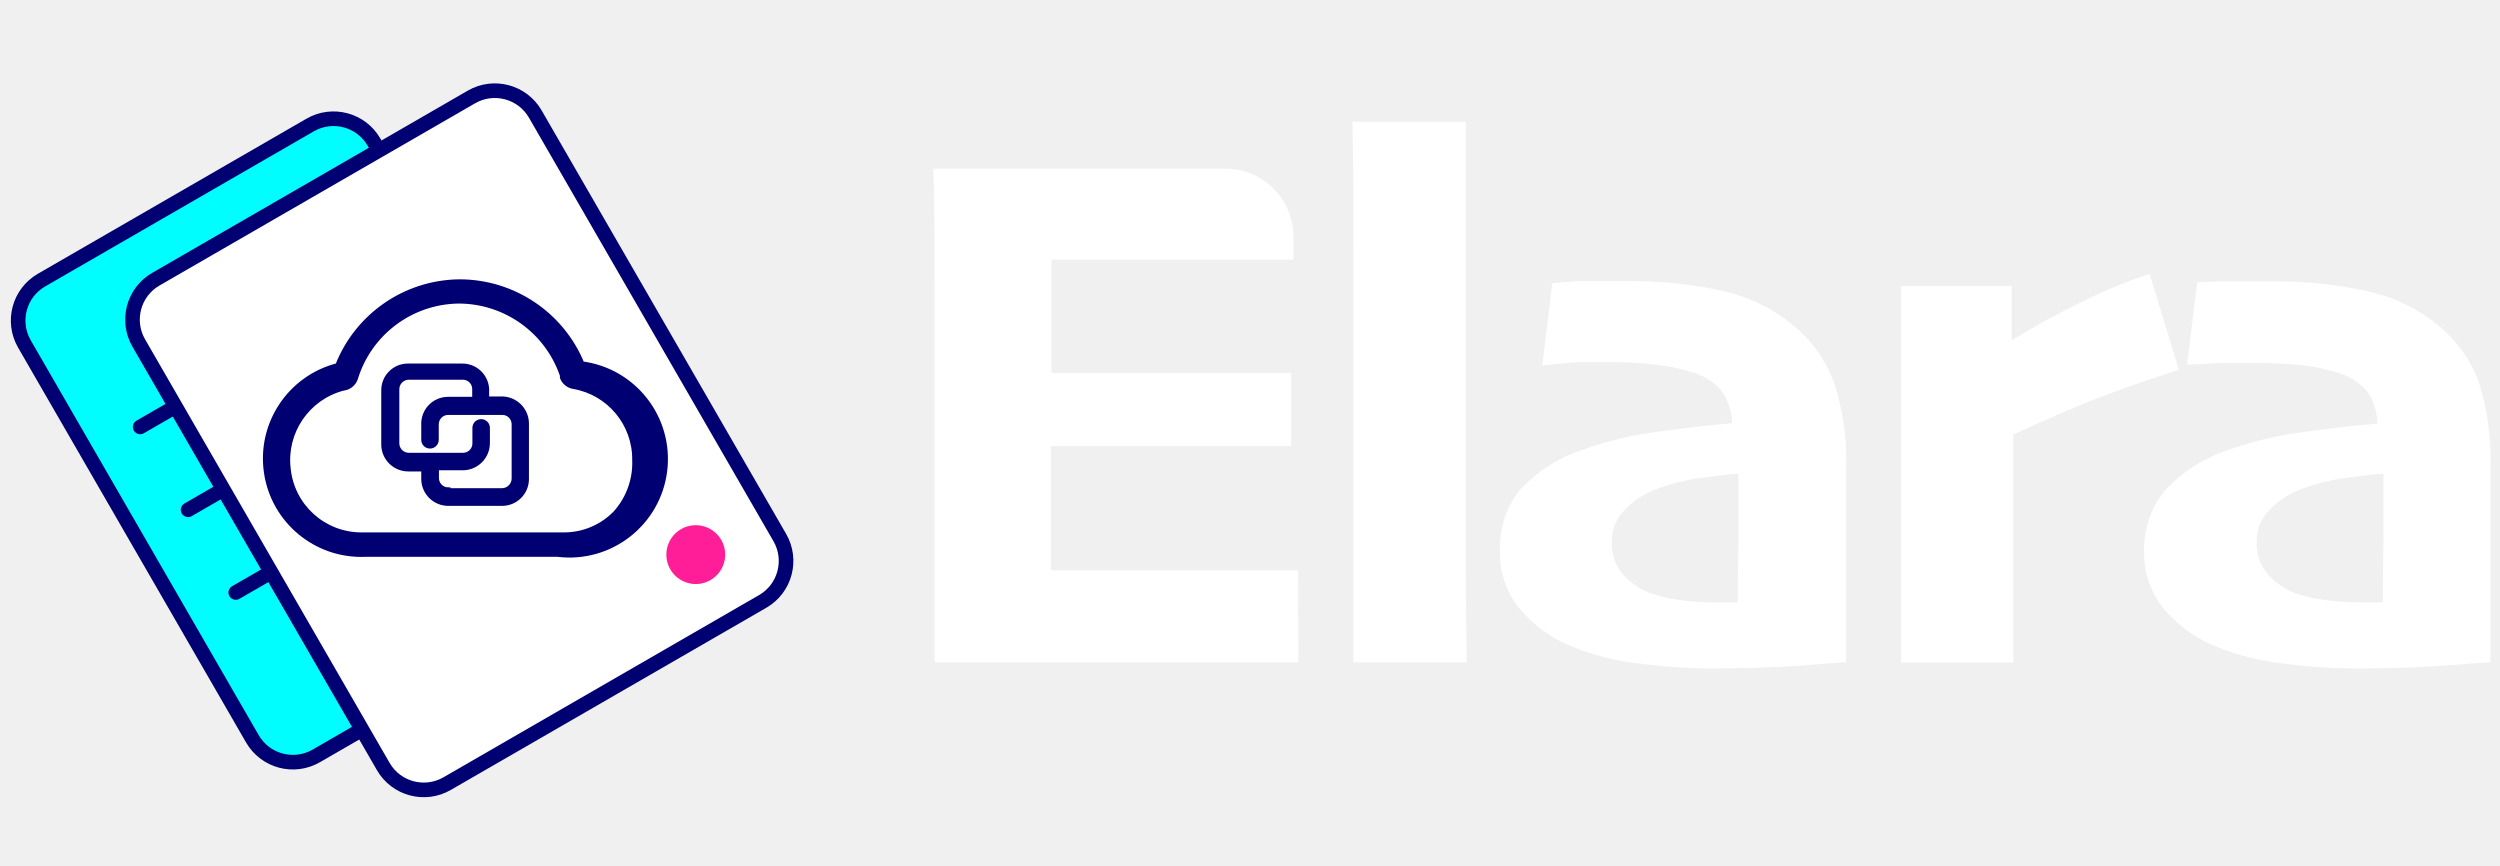
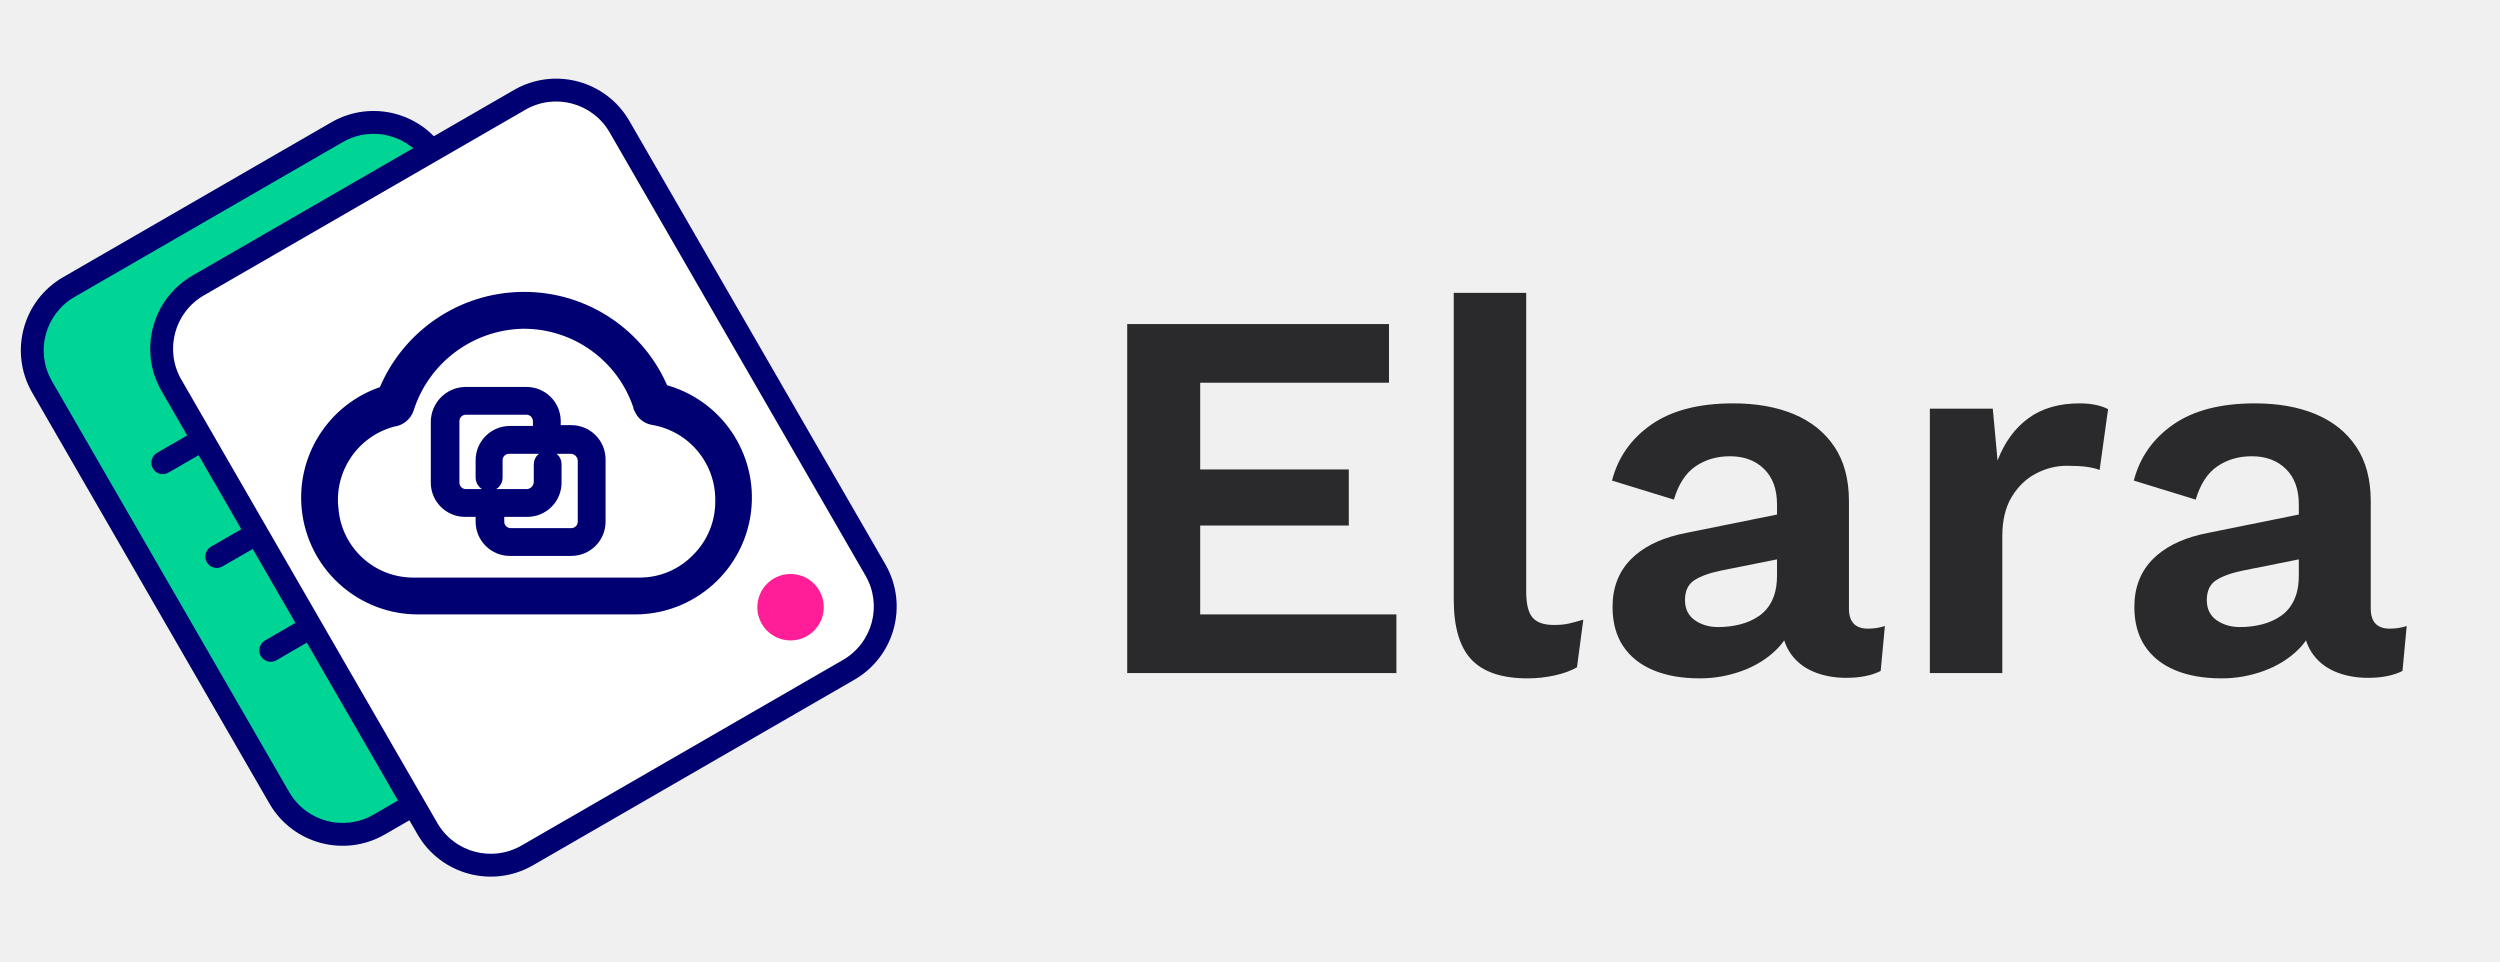
- <svg xmlns="http://www.w3.org/2000/svg" id="图层_1" data-name="图层 1" viewBox="0 0 130 45">
-   <defs>
-     <style>.cls-1,.cls-4{fill:#fff;}.cls-2{fill:#00fdff;}.cls-2,.cls-3,.cls-4,.cls-6,.cls-7{stroke:#000072;stroke-miterlimit:10;}.cls-2,.cls-3,.cls-4{stroke-width:0.76px;}.cls-3{fill:#ffda00;stroke-linecap:round;}.cls-5{fill:#ff1e97;}.cls-6,.cls-7{fill:#000072;}.cls-6{stroke-width:0.23px;}.cls-7{stroke-width:0.19px;}</style>
-   </defs>
-   <path class="cls-1" d="M67.51,34.44l-3.82,0-6.21,0-5.2,0-3.68,0c0-.68,0-2.15,0-4.42s0-5.15,0-8.63c0-1.47,0-3.34,0-5.62s0-4.6-.06-7H63.71a3.54,3.54,0,0,1,3.55,3.54v1.19l-2.52,0-4.39,0H54.68c0,1,0,2,0,3s0,2,0,2.89h9.71l2.75,0v3.81l-3,0-4.33,0H54.64c0,1.5,0,2.78,0,3.85s0,1.94,0,2.61c.77,0,1.79,0,3.07,0h3.47c1.45,0,2.78,0,4,0l2.32,0Z" />
-   <path class="cls-1" d="M76.27,34.44H70.38c0-.9,0-2.78,0-5.66s0-5.85,0-8.93c0-1.77,0-3.8,0-6.12s0-4.78-.05-7.4h5.89c0,2.14,0,4.37,0,6.71s0,4.53,0,6.58q0,5,0,8.78T76.27,34.44Z" />
-   <path class="cls-1" d="M96,24.25q0,4.7,0,7.24c0,1.7,0,2.68,0,2.95q-.3,0-2.49.18c-1.46.1-3,.14-4.64.14a28.41,28.41,0,0,1-3.67-.26,12.84,12.84,0,0,1-3.44-.87,6.89,6.89,0,0,1-2.76-2,4.57,4.57,0,0,1-1-2.94A4.82,4.82,0,0,1,79,25.52a7.6,7.6,0,0,1,3.33-2.14,17.81,17.81,0,0,1,3.74-.91c1.48-.21,2.82-.37,4-.46a3.12,3.12,0,0,0-.55-1.69,3.17,3.17,0,0,0-1.66-1,9.11,9.11,0,0,0-1.7-.35A19.83,19.83,0,0,0,84,18.83c-.78,0-1.44,0-2,0L80.2,19l.52-4.28L82,14.62c.56,0,1.35,0,2.37,0a22.16,22.16,0,0,1,5.4.55A8.67,8.67,0,0,1,93.35,17a6.9,6.9,0,0,1,2,2.84A12.85,12.85,0,0,1,96,24.25ZM90.4,27.79V26.36c0-.55,0-1.12,0-1.72-.37,0-1,.09-2,.22a10,10,0,0,0-2.53.68,4.31,4.31,0,0,0-1.41,1,2.2,2.2,0,0,0-.64,1.61,2.45,2.45,0,0,0,.56,1.71,3.76,3.76,0,0,0,1.47,1,8.16,8.16,0,0,0,1.47.34,12.5,12.5,0,0,0,1.79.12h1.26c0-.17,0-.56,0-1.17S90.4,28.69,90.4,27.79Z" />
-   <path class="cls-1" d="M113.3,19.23c-1,.32-2.23.73-3.53,1.21s-3,1.2-5.08,2.15c0,.32,0,.9,0,1.74s0,1.7,0,2.57c0,1.36,0,2.87,0,4.55s0,2.67,0,3H98.86c0-.39,0-1.34,0-2.88s0-3.58,0-6.15c0-1.23,0-2.78,0-4.64s0-3.84,0-5.91h5.75l0,2.82,0,0a41.19,41.19,0,0,1,3.91-2.12,24.08,24.08,0,0,1,3.26-1.33Z" />
-   <path class="cls-1" d="M129.5,24.25q0,4.7,0,7.24c0,1.7,0,2.68,0,2.95q-.3,0-2.49.18c-1.46.1-3,.14-4.64.14a28.41,28.41,0,0,1-3.67-.26,12.84,12.84,0,0,1-3.44-.87,7,7,0,0,1-2.77-2,4.62,4.62,0,0,1-1-2.94,4.82,4.82,0,0,1,1.06-3.15,7.6,7.6,0,0,1,3.33-2.14,17.65,17.65,0,0,1,3.74-.91c1.48-.21,2.82-.37,4-.46a3,3,0,0,0-.54-1.69,3.17,3.17,0,0,0-1.66-1,9.11,9.11,0,0,0-1.7-.35,20,20,0,0,0-2.21-.11c-.78,0-1.45,0-2,0l-1.78.08.52-4.28,1.22-.05c.57,0,1.36,0,2.38,0a22.16,22.16,0,0,1,5.4.55A8.67,8.67,0,0,1,126.89,17a6.9,6.9,0,0,1,2,2.84A13.1,13.1,0,0,1,129.5,24.25Zm-5.56,3.54V26.36c0-.55,0-1.12,0-1.72-.37,0-1,.09-2,.22a10,10,0,0,0-2.53.68,4.12,4.12,0,0,0-1.41,1,2.21,2.21,0,0,0-.65,1.61,2.45,2.45,0,0,0,.57,1.71,3.69,3.69,0,0,0,1.47,1,8,8,0,0,0,1.47.34,12.5,12.5,0,0,0,1.79.12h1.26c0-.17,0-.56,0-1.17S123.94,28.69,123.94,27.79Z" />
-   <rect class="cls-2" x="5.79" y="8.62" width="20.99" height="28.57" rx="2.43" transform="translate(-9.27 11.21) rotate(-30)" />
-   <line class="cls-3" x1="7.29" y1="22.2" x2="19.21" y2="15.32" />
-   <line class="cls-3" x1="9.78" y1="26.51" x2="21.7" y2="19.62" />
-   <line class="cls-3" x1="12.26" y1="30.81" x2="24.18" y2="23.93" />
-   <rect class="cls-4" x="11.98" y="7.75" width="23.81" height="30.29" rx="2.43" transform="translate(-8.25 15.01) rotate(-30)" />
-   <circle class="cls-5" cx="36.18" cy="28.84" r="1.53" />
-   <path class="cls-6" d="M30.27,18.9a6.9,6.9,0,0,0-6.35-4.26h-.07A6.89,6.89,0,0,0,17.55,19,5,5,0,0,0,19,28.84h10a5,5,0,0,0,1.22-9.94ZM32,26.67a3.72,3.72,0,0,1-2.67,1.13H18.78A3.81,3.81,0,0,1,15,24.37a3.85,3.85,0,0,1,2.84-4.17.77.77,0,0,0,.66-.53,5.67,5.67,0,0,1,5.33-4h.05a5.69,5.69,0,0,1,5.35,3.85l0,.11a.76.76,0,0,0,.59.48,3.82,3.82,0,0,1,3.17,3.81A3.89,3.89,0,0,1,32,26.67Z" />
-   <path class="cls-7" d="M27.41,22a1.32,1.32,0,0,0-1.32-1.29h-.75v-.5A1.3,1.3,0,0,0,24,19h0L21.2,19a1.29,1.29,0,0,0-1.28,1.31l0,2.82a1.31,1.31,0,0,0,1.31,1.29H22v.5a1.31,1.31,0,0,0,1.3,1.29h0l2.83,0a1.3,1.3,0,0,0,1.28-1.31Zm-4.1,3.44a.58.58,0,0,1-.58-.58v-.5h1.36a1.32,1.32,0,0,0,1.29-1.31v-.81a.36.36,0,0,0-.11-.25.35.35,0,0,0-.25-.1h0a.36.36,0,0,0-.36.36v.8a.58.58,0,0,1-.58.59l-2.82,0h0a.59.59,0,0,1-.59-.58l0-2.82a.59.59,0,0,1,.58-.59l2.82,0h0a.58.58,0,0,1,.58.58v.5l-1.36,0A1.3,1.3,0,0,0,22,22.08v.79a.36.36,0,0,0,.36.36h0a.36.36,0,0,0,.36-.36v-.8a.59.59,0,0,1,.58-.59l2.82,0h0a.58.58,0,0,1,.58.58l0,2.82a.6.6,0,0,1-.58.6l-2.82,0Z" />
+ <svg xmlns="http://www.w3.org/2000/svg" width="104px" height="40px" viewBox="0 0 104 40" version="1.1">
+   <g id="页面-1" stroke="none" stroke-width="1" fill="none" fill-rule="evenodd">
+     <g id="Elara中文" transform="translate(-50, -30)">
+       <g id="编组-4" transform="translate(50, 30)">
+         <rect id="矩形" x="0" y="0" width="104" height="40" />
+         <path d="M58.09,28 L58.09,25.558 L49.928,25.558 L49.928,21.862 L56.11,21.862 L56.11,19.53 L49.928,19.53 L49.928,15.922 L57.782,15.922 L57.782,13.48 L46.892,13.48 L46.892,28 L58.09,28 Z M63.556,28.22 C63.922,28.22 64.293,28.18 64.667,28.099 C65.041,28.018 65.352,27.905 65.602,27.758 L65.602,27.758 L65.866,25.778 C65.616,25.851 65.411,25.906 65.25,25.943 C65.088,25.98 64.883,25.998 64.634,25.998 C64.223,25.998 63.93,25.895 63.754,25.69 C63.578,25.485 63.49,25.125 63.49,24.612 L63.49,24.612 L63.49,12.182 L60.476,12.182 L60.476,24.942 C60.476,26.086 60.721,26.918 61.213,27.439 C61.704,27.96 62.485,28.22 63.556,28.22 Z M70.712,28.22 C71.314,28.22 71.897,28.117 72.461,27.912 C73.026,27.707 73.506,27.41 73.902,27.021 C74.001,26.924 74.091,26.821 74.17,26.714 L74.222,26.638 L74.28,26.801 C74.304,26.859 74.33,26.916 74.359,26.971 L74.452,27.131 C74.687,27.49 75.01,27.758 75.42,27.934 C75.831,28.11 76.293,28.198 76.806,28.198 C77.378,28.198 77.855,28.103 78.236,27.912 L78.236,27.912 L78.412,26.042 C78.192,26.115 77.958,26.152 77.708,26.152 C77.18,26.152 76.916,25.873 76.916,25.316 L76.916,25.316 L76.916,20.85 C76.916,19.941 76.715,19.185 76.311,18.584 C75.908,17.983 75.347,17.532 74.628,17.231 C73.91,16.93 73.066,16.78 72.098,16.78 C70.676,16.78 69.543,17.073 68.699,17.66 C67.856,18.247 67.31,19.024 67.06,19.992 L67.06,19.992 L69.634,20.784 C69.825,20.139 70.126,19.677 70.536,19.398 C70.947,19.119 71.424,18.98 71.966,18.98 C72.553,18.98 73.026,19.156 73.385,19.508 C73.745,19.86 73.924,20.351 73.924,20.982 L73.924,20.982 L73.924,21.405 L70.14,22.17 C69.256,22.342 68.556,22.647 68.04,23.086 L67.874,23.237 C67.346,23.758 67.082,24.429 67.082,25.25 C67.082,25.895 67.229,26.438 67.522,26.878 C67.816,27.318 68.234,27.652 68.776,27.879 C69.319,28.106 69.964,28.22 70.712,28.22 Z M71.482,26.086 C71.101,26.086 70.775,25.991 70.503,25.8 C70.232,25.609 70.096,25.331 70.096,24.964 C70.096,24.583 70.225,24.308 70.481,24.139 C70.738,23.97 71.116,23.835 71.614,23.732 L71.614,23.732 L73.924,23.27 L73.924,23.952 C73.924,24.269 73.882,24.548 73.798,24.79 L73.726,24.964 C73.594,25.243 73.411,25.463 73.176,25.624 C72.942,25.785 72.678,25.903 72.384,25.976 C72.091,26.049 71.79,26.086 71.482,26.086 Z M83.296,28 L83.296,22.302 C83.296,21.642 83.428,21.096 83.692,20.663 C83.956,20.23 84.294,19.908 84.704,19.695 C85.115,19.482 85.54,19.376 85.98,19.376 C86.318,19.376 86.593,19.391 86.805,19.42 C87.018,19.449 87.198,19.493 87.344,19.552 L87.344,19.552 L87.696,17.022 C87.564,16.949 87.396,16.89 87.19,16.846 C86.985,16.802 86.758,16.78 86.508,16.78 C85.658,16.78 84.95,16.985 84.385,17.396 C83.821,17.807 83.392,18.393 83.098,19.156 L83.098,19.156 L82.9,17 L80.282,17 L80.282,28 L83.296,28 Z M92.419,28.22 C93.021,28.22 93.604,28.117 94.168,27.912 C94.733,27.707 95.213,27.41 95.609,27.021 C95.708,26.924 95.798,26.821 95.877,26.714 L95.929,26.638 L95.987,26.801 C96.011,26.859 96.037,26.916 96.066,26.971 L96.159,27.131 C96.394,27.49 96.717,27.758 97.127,27.934 C97.538,28.11 98,28.198 98.513,28.198 C99.085,28.198 99.562,28.103 99.943,27.912 L99.943,27.912 L100.119,26.042 C99.899,26.115 99.665,26.152 99.415,26.152 C98.887,26.152 98.623,25.873 98.623,25.316 L98.623,25.316 L98.623,20.85 C98.623,19.941 98.422,19.185 98.018,18.584 C97.615,17.983 97.054,17.532 96.335,17.231 C95.617,16.93 94.773,16.78 93.805,16.78 C92.383,16.78 91.25,17.073 90.406,17.66 C89.563,18.247 89.017,19.024 88.767,19.992 L88.767,19.992 L91.341,20.784 C91.532,20.139 91.833,19.677 92.243,19.398 C92.654,19.119 93.131,18.98 93.673,18.98 C94.26,18.98 94.733,19.156 95.092,19.508 C95.452,19.86 95.631,20.351 95.631,20.982 L95.631,20.982 L95.631,21.405 L91.847,22.17 C90.963,22.342 90.263,22.647 89.746,23.086 L89.581,23.237 C89.053,23.758 88.789,24.429 88.789,25.25 C88.789,25.895 88.936,26.438 89.229,26.878 C89.523,27.318 89.941,27.652 90.483,27.879 C91.026,28.106 91.671,28.22 92.419,28.22 Z M93.189,26.086 C92.808,26.086 92.482,25.991 92.21,25.8 C91.939,25.609 91.803,25.331 91.803,24.964 C91.803,24.583 91.932,24.308 92.188,24.139 C92.445,23.97 92.823,23.835 93.321,23.732 L93.321,23.732 L95.631,23.27 L95.631,23.952 C95.631,24.269 95.589,24.548 95.505,24.79 L95.433,24.964 C95.301,25.243 95.118,25.463 94.883,25.624 C94.649,25.785 94.385,25.903 94.091,25.976 C93.798,26.049 93.497,26.086 93.189,26.086 Z" id="Elara" fill="#2A292B" fill-rule="nonzero" />
+         <g id="Elara" transform="translate(0, 1)">
+           <rect id="矩形" x="0" y="0" width="38" height="38" />
+           <g id="资源-8" transform="translate(0.475, 1.9)" fill-rule="nonzero">
+             <path d="M2.387,9.042 L13.546,2.599 C15,1.76 16.86,2.258 17.699,3.712 L27.569,20.807 C28.408,22.261 27.91,24.12 26.456,24.96 L15.297,31.402 C13.843,32.242 11.984,31.744 11.144,30.29 L1.275,13.195 C0.435,11.741 0.933,9.882 2.387,9.042 Z" id="矩形" fill="#00D595" />
+             <path d="M13.309,2.188 L2.15,8.631 C0.469,9.601 -0.107,11.751 0.863,13.432 L10.733,30.527 C11.703,32.208 13.853,32.784 15.534,31.814 L26.694,25.371 C28.375,24.4 28.951,22.25 27.98,20.569 L18.11,3.475 C17.14,1.793 14.99,1.217 13.309,2.188 Z M2.625,9.453 L13.784,3.011 C15.011,2.302 16.579,2.723 17.288,3.95 L27.157,21.044 C27.866,22.271 27.445,23.84 26.219,24.548 L15.059,30.991 C13.833,31.699 12.264,31.279 11.556,30.052 L1.686,12.957 C0.978,11.73 1.398,10.162 2.625,9.453 Z" id="形状" fill="#000072" />
+             <path d="M16.837,9.719 C17.064,9.588 17.354,9.666 17.486,9.893 C17.607,10.104 17.549,10.37 17.358,10.511 L17.311,10.542 L6.533,16.76 C6.306,16.891 6.016,16.813 5.884,16.586 C5.763,16.375 5.821,16.109 6.012,15.968 L6.059,15.937 L16.837,9.719 Z" id="路径" fill="#000072" />
+             <path d="M19.082,13.623 C19.309,13.492 19.6,13.569 19.731,13.797 C19.853,14.008 19.794,14.273 19.603,14.415 L19.557,14.446 L8.779,20.664 C8.552,20.795 8.261,20.717 8.13,20.49 C8.008,20.279 8.067,20.013 8.258,19.871 L8.304,19.841 L19.082,13.623 Z" id="路径" fill="#000072" />
+             <path d="M21.327,17.492 C21.554,17.361 21.844,17.438 21.976,17.665 C22.098,17.876 22.04,18.141 21.85,18.283 L21.803,18.314 L11.025,24.567 C10.798,24.698 10.508,24.621 10.376,24.394 C10.254,24.184 10.312,23.918 10.502,23.776 L10.548,23.745 L21.327,17.492 Z" id="路径" fill="#000072" />
+             <path d="M7.769,8.976 L21.142,1.255 C22.596,0.415 24.456,0.914 25.295,2.368 L35.944,20.812 C36.783,22.266 36.285,24.125 34.831,24.964 L21.458,32.685 C20.004,33.525 18.145,33.027 17.305,31.573 L6.657,13.129 C5.817,11.675 6.315,9.815 7.769,8.976 Z" id="矩形" fill="#FFFFFF" />
+             <path d="M20.905,0.844 L7.532,8.564 C5.851,9.535 5.275,11.685 6.245,13.366 L16.894,31.81 C17.865,33.491 20.014,34.067 21.695,33.097 L35.068,25.376 C36.75,24.405 37.326,22.255 36.355,20.574 L25.706,2.13 C24.736,0.449 22.586,-0.127 20.905,0.844 Z M8.007,9.387 L21.38,1.666 C22.607,0.958 24.175,1.378 24.884,2.605 L35.532,21.049 C36.241,22.276 35.82,23.845 34.593,24.553 L21.22,32.274 C19.994,32.982 18.425,32.562 17.717,31.335 L7.068,12.891 C6.36,11.664 6.78,10.095 8.007,9.387 Z" id="形状" fill="#000072" />
+             <circle id="椭圆形" fill="#FF1E97" cx="32.412" cy="22.36" r="1.382" />
+             <path d="M27.058,13.378 C26.103,11.053 23.836,9.537 21.323,9.543 L21.254,9.543 C18.74,9.572 16.49,11.113 15.554,13.447 C13.406,14.118 12.068,16.256 12.404,18.481 C12.741,20.707 14.651,22.354 16.901,22.36 L25.952,22.36 C28.252,22.355 30.189,20.639 30.47,18.357 C30.75,16.074 29.288,13.94 27.058,13.378 L27.058,13.378 Z M28.578,20.39 C27.944,21.048 27.072,21.422 26.16,21.427 L16.694,21.427 C14.934,21.416 13.469,20.071 13.309,18.318 C13.097,16.599 14.19,14.989 15.865,14.552 C16.14,14.523 16.371,14.333 16.452,14.069 C17.127,11.972 19.053,10.532 21.254,10.476 L21.323,10.476 C23.517,10.481 25.463,11.885 26.16,13.965 C26.156,14.003 26.169,14.04 26.194,14.069 C26.279,14.29 26.477,14.449 26.712,14.483 C28.388,14.772 29.604,16.237 29.58,17.938 C29.589,18.857 29.228,19.741 28.578,20.39 L28.578,20.39 Z" id="形状" stroke="#000072" stroke-width="0.6" fill="#000072" />
+             <path d="M24.467,16.21 C24.467,15.562 23.941,15.036 23.292,15.036 L22.601,15.036 L22.601,14.587 C22.583,13.952 22.062,13.447 21.427,13.447 L18.87,13.447 C18.216,13.466 17.696,14.001 17.696,14.656 L17.696,17.178 C17.696,17.826 18.222,18.352 18.87,18.352 L19.561,18.352 L19.561,18.801 C19.561,19.45 20.087,19.976 20.736,19.976 L23.292,19.976 C23.941,19.976 24.467,19.45 24.467,18.801 L24.467,16.21 Z M20.77,19.32 C20.484,19.32 20.252,19.088 20.252,18.801 L20.252,18.352 L21.461,18.352 C21.779,18.352 22.083,18.224 22.304,17.996 C22.526,17.768 22.645,17.461 22.636,17.143 L22.636,16.418 C22.639,16.326 22.601,16.237 22.532,16.176 L22.29,16.107 L22.29,16.107 C22.119,16.107 21.98,16.246 21.98,16.418 L21.98,17.143 C21.98,17.435 21.753,17.678 21.461,17.696 L18.905,17.696 C18.619,17.696 18.387,17.464 18.387,17.178 L18.387,14.621 C18.386,14.348 18.598,14.121 18.87,14.103 L21.427,14.103 C21.713,14.103 21.945,14.335 21.945,14.621 L21.945,15.07 L20.736,15.07 C20.087,15.07 19.561,15.596 19.561,16.245 L19.561,16.97 C19.561,17.142 19.701,17.281 19.872,17.281 L19.872,17.281 C20.044,17.281 20.183,17.142 20.183,16.97 L20.183,16.245 C20.183,15.959 20.415,15.727 20.701,15.727 L23.258,15.727 C23.55,15.726 23.792,15.953 23.81,16.245 L23.81,18.801 C23.81,19.088 23.578,19.32 23.292,19.32 L20.77,19.32 Z" id="形状" stroke="#000072" stroke-width="0.5" fill="#000072" />
+           </g>
+         </g>
+       </g>
+     </g>
+   </g>
</svg>
